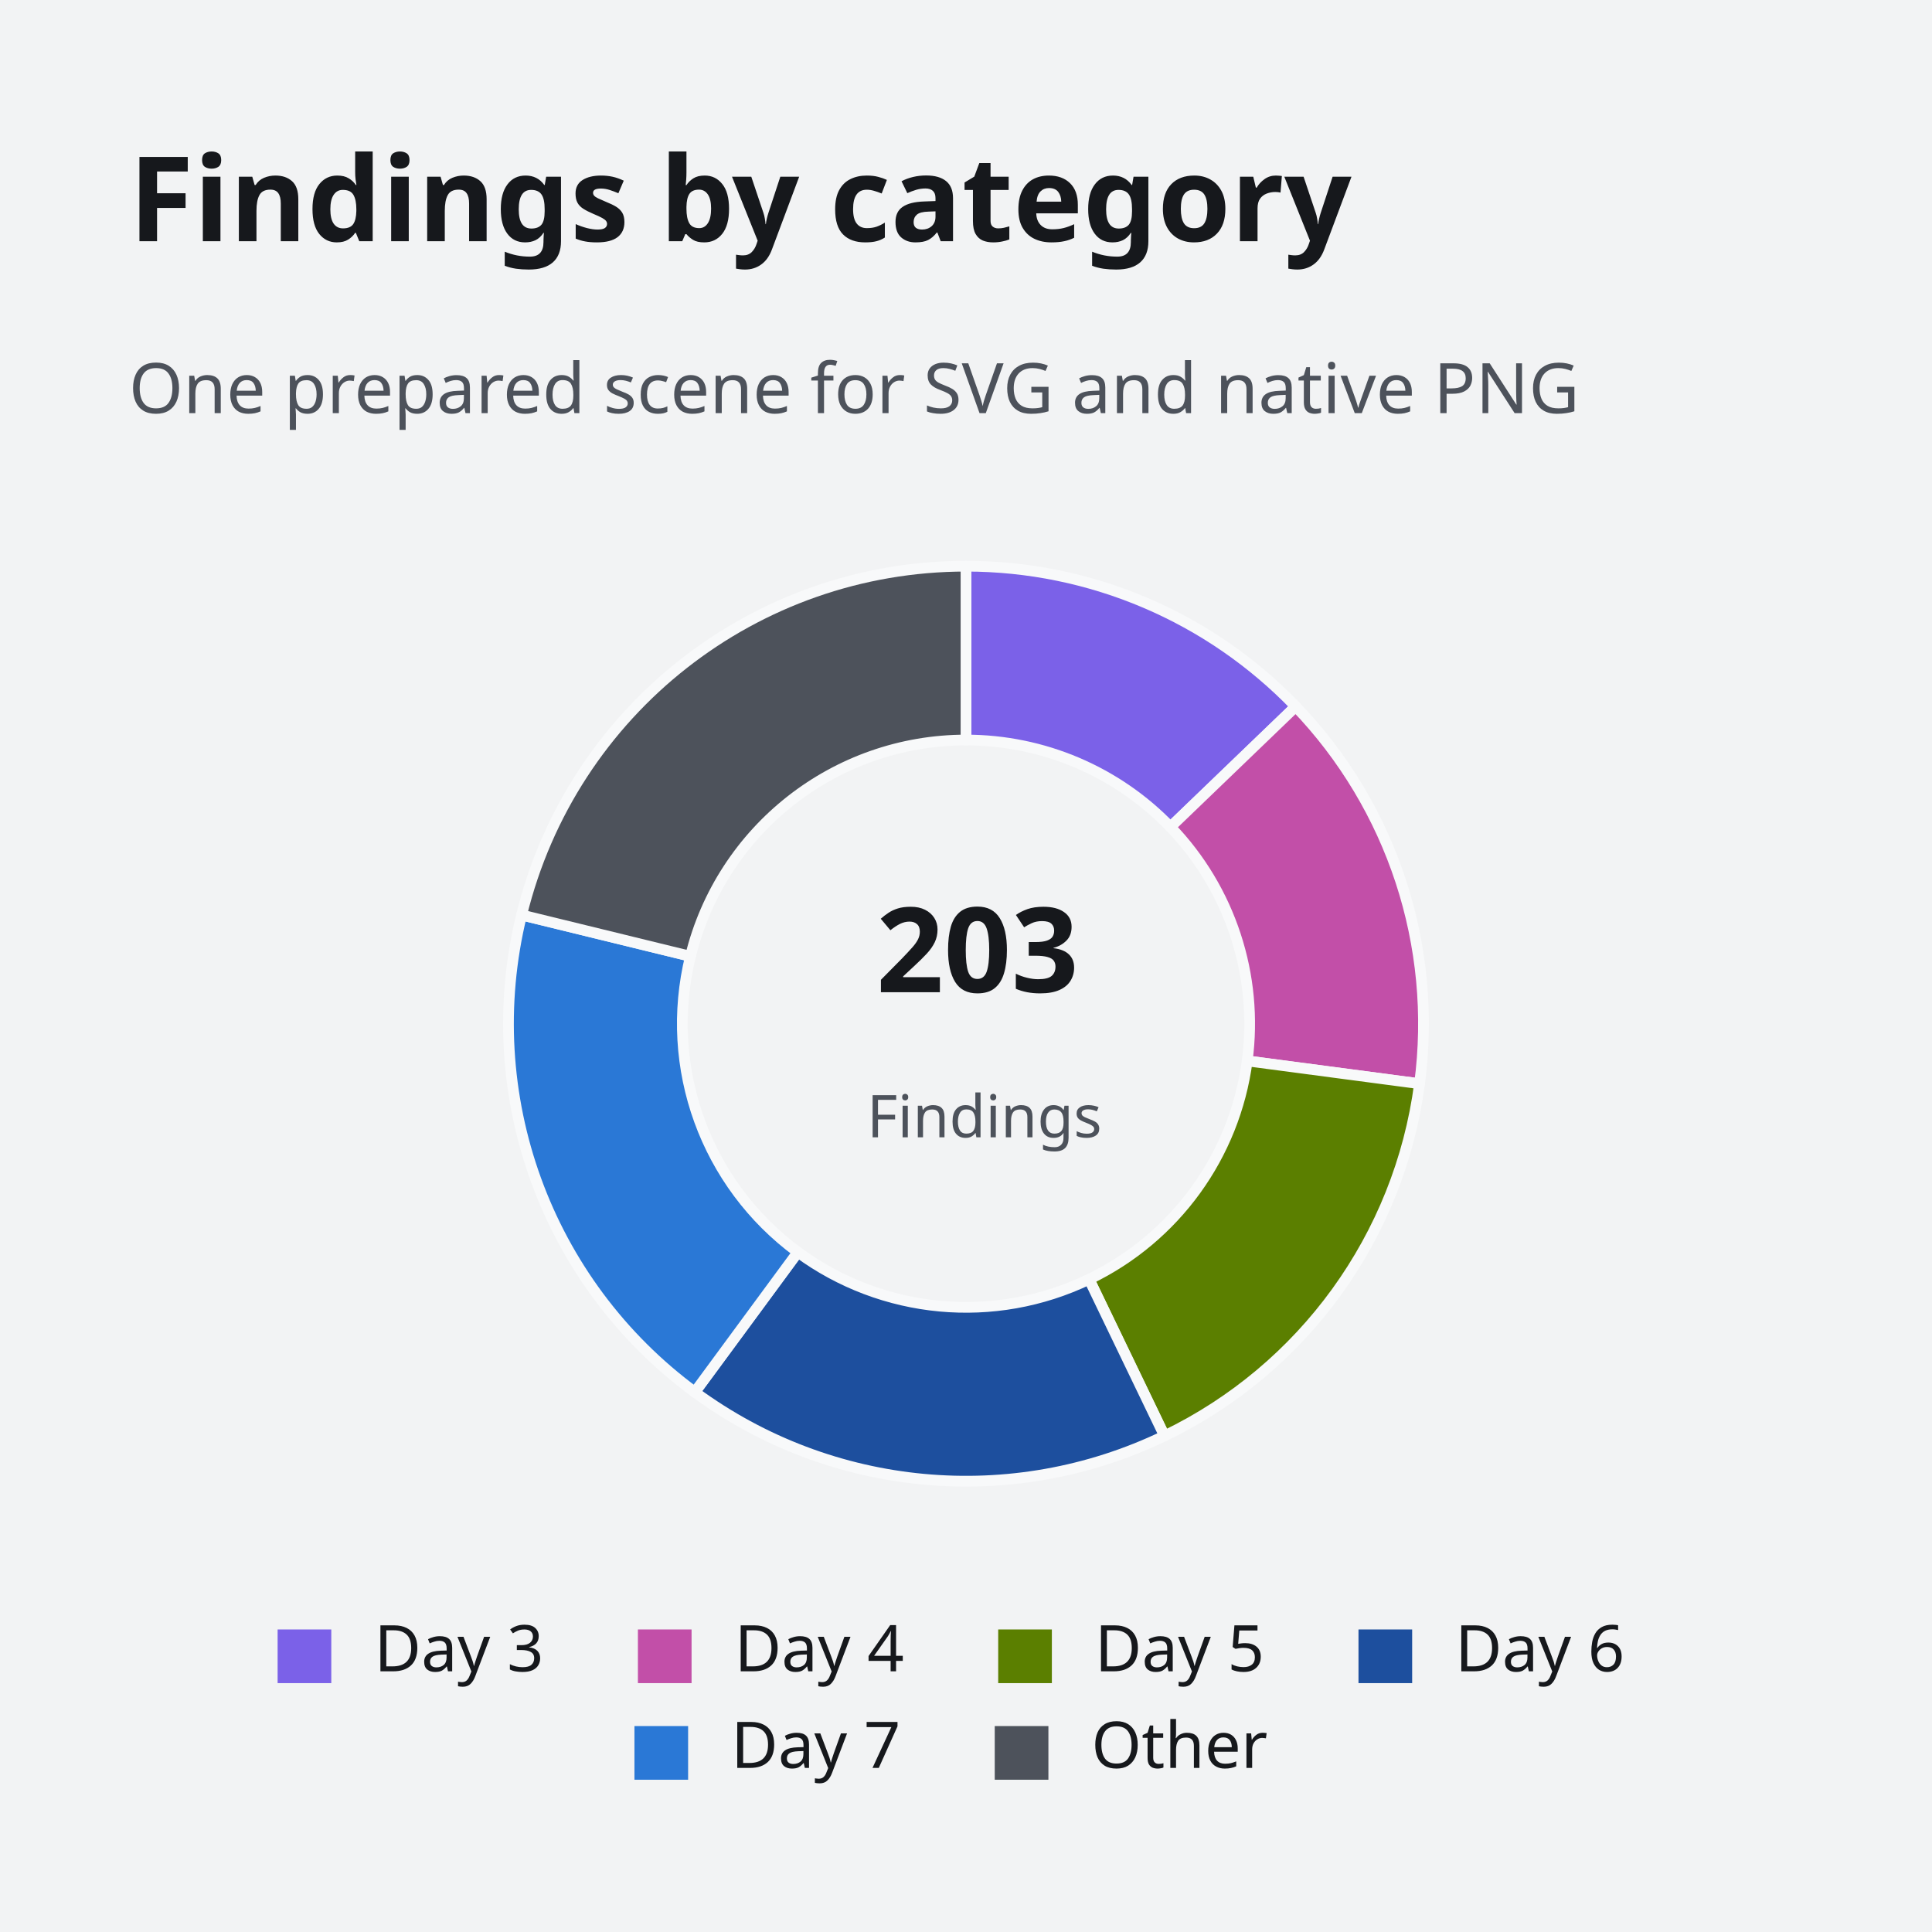
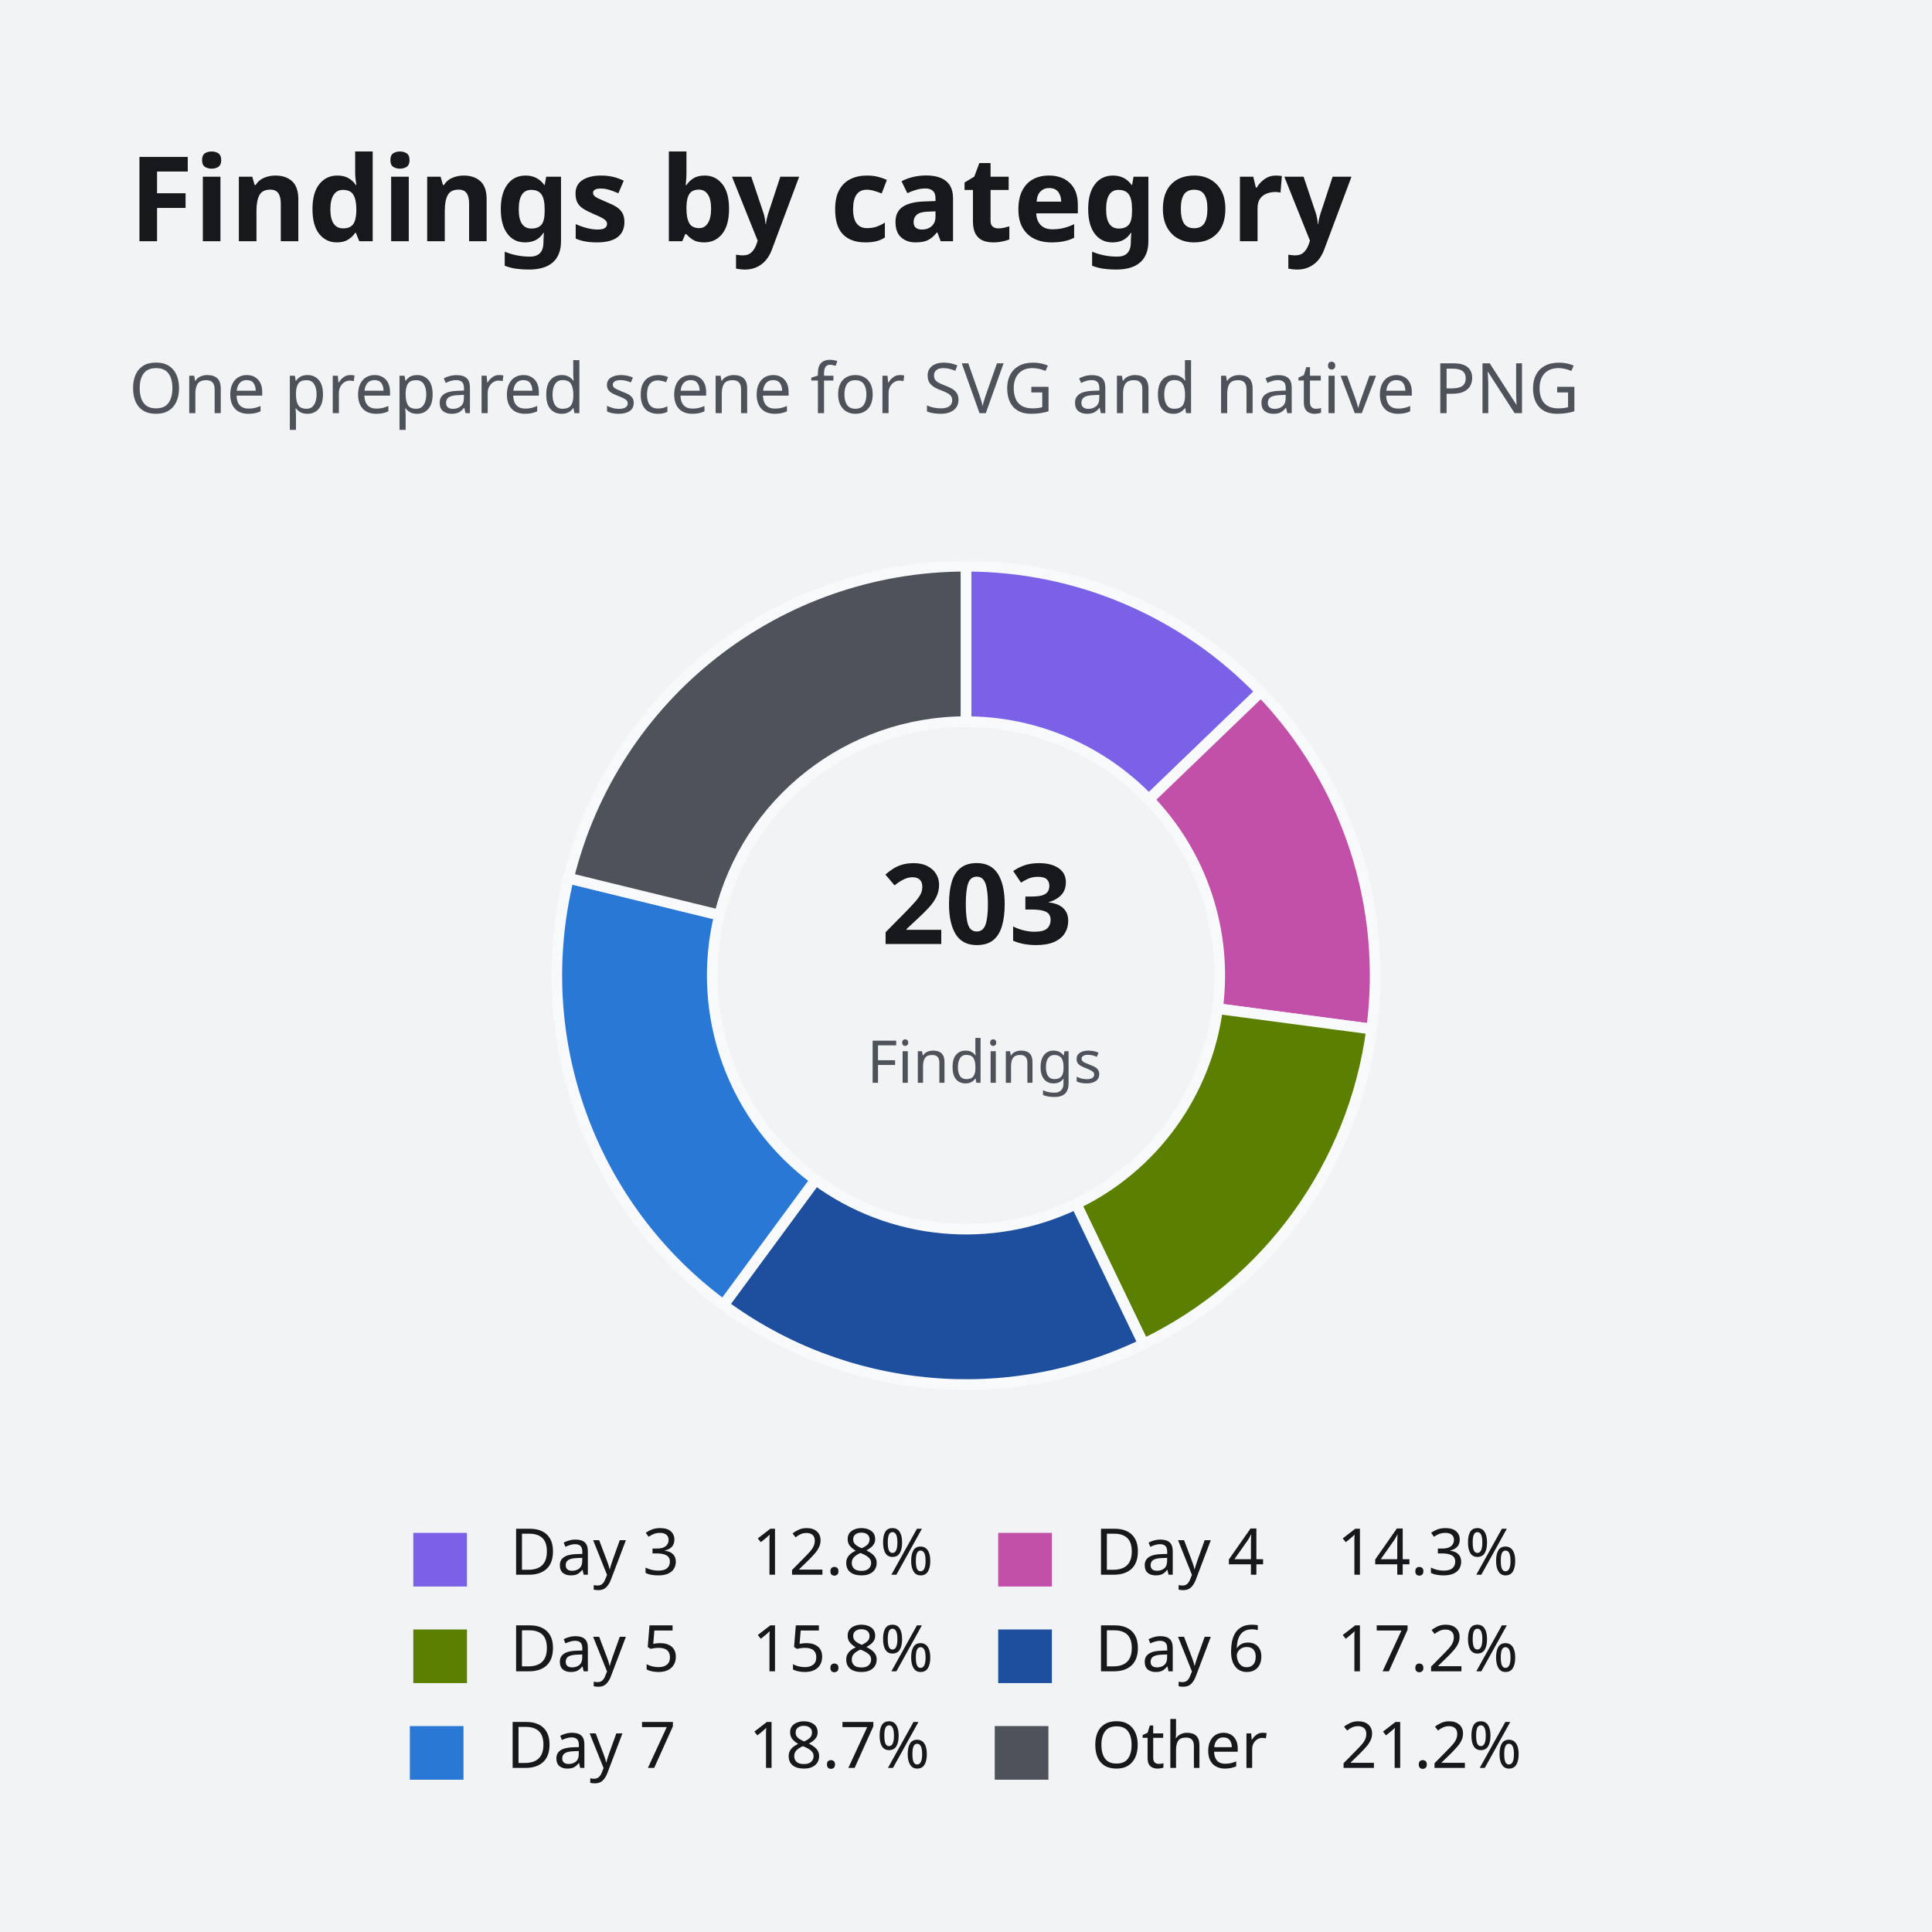
- <svg xmlns="http://www.w3.org/2000/svg" width="360" height="360" viewBox="0 0 360 360" role="img" aria-label="Findings by category" aria-describedby="donut-compact-light-description">
+ <svg xmlns="http://www.w3.org/2000/svg" width="360" height="360" viewBox="0 0 360 360" stroke-linecap="round" stroke-linejoin="round" role="img" aria-label="Findings by category" aria-labelledby="donut-compact-light-title" aria-describedby="donut-compact-light-description">
  <defs>
-     <clipPath id="donut-compact-light-clip-1">
+     <clipPath id="donut-compact-light-clip-1" clipPathUnits="userSpaceOnUse">
      <rect x="24" y="24" width="312" height="312" />
    </clipPath>
-     <clipPath id="donut-compact-light-clip-5">
-       <rect x="24" y="300" width="312" height="36" />
+     <clipPath id="donut-compact-light-clip-5" clipPathUnits="userSpaceOnUse">
+       <rect x="24" y="282" width="312" height="54" />
    </clipPath>
-     <clipPath id="donut-compact-light-clip-19">
-       <rect x="24" y="93.5" width="312" height="194.5" />
+     <clipPath id="donut-compact-light-clip-7" clipPathUnits="userSpaceOnUse">
+       <rect x="77.012" y="285.626" width="10" height="10" />
+     </clipPath>
+     <clipPath id="donut-compact-light-clip-14" clipPathUnits="userSpaceOnUse">
+       <rect x="186" y="285.626" width="10" height="10" />
+     </clipPath>
+     <clipPath id="donut-compact-light-clip-21" clipPathUnits="userSpaceOnUse">
+       <rect x="77.012" y="303.626" width="10" height="10" />
+     </clipPath>
+     <clipPath id="donut-compact-light-clip-28" clipPathUnits="userSpaceOnUse">
+       <rect x="186" y="303.626" width="10" height="10" />
+     </clipPath>
+     <clipPath id="donut-compact-light-clip-35" clipPathUnits="userSpaceOnUse">
+       <rect x="76.367" y="321.626" width="10" height="10" />
+     </clipPath>
+     <clipPath id="donut-compact-light-clip-42" clipPathUnits="userSpaceOnUse">
+       <rect x="185.355" y="321.626" width="10" height="10" />
+     </clipPath>
+     <clipPath id="donut-compact-light-clip-49" clipPathUnits="userSpaceOnUse">
+       <rect x="24" y="93.5" width="312" height="176.5" />
    </clipPath>
  </defs>
-   <rect x="0" y="0" width="360" height="360" rx="0" data-cfx-role="background" fill="#F2F3F4" fill-rule="evenodd" stroke="none" stroke-width="1" stroke-linecap="round" stroke-linejoin="round" />
+   <rect x="0" y="0" width="360" height="360" rx="0" data-cfx-role="background" fill="#F2F3F4" stroke="none" stroke-width="1" />
  <g clip-path="url(#donut-compact-light-clip-1)">
    <g data-cfx-role="frame-heading">
-       <text x="24" y="44.947" font-family="CFX Proof Carlito" font-size="22" font-weight="600" font-style="normal" fill="#16181C" xml:space="preserve" style="white-space:pre">Findings by category</text>
+       <text x="24" y="44.947" font-family="CFX Proof Carlito" font-size="22" font-weight="600" font-style="normal" fill="#16181C" xml:space="preserve" style="white-space:pre;font-language-override:normal;font-palette:normal">Findings by category</text>
    </g>
    <g data-cfx-role="frame-heading">
-       <text x="24" y="76.978" font-family="CFX Proof Carlito" font-size="13" font-weight="400" font-style="normal" fill="#4D525B" xml:space="preserve" style="white-space:pre">One prepared scene for SVG and native PNG</text>
+       <text x="24" y="76.978" font-family="CFX Proof Carlito" font-size="13" font-weight="400" font-style="normal" fill="#4D525B" xml:space="preserve" style="white-space:pre;font-language-override:normal;font-palette:normal">One prepared scene for SVG and native PNG</text>
    </g>
  </g>
  <g clip-path="url(#donut-compact-light-clip-5)">
-     <rect x="51.73" y="303.626" width="10" height="10" rx="0" data-cfx-role="legend-swatch" fill="#7B61E8" fill-rule="evenodd" stroke="none" stroke-width="1" stroke-linecap="round" stroke-linejoin="round" />
-     <g data-cfx-role="legend-label">
-       <text x="69.73" y="311.426" font-family="CFX Proof Carlito" font-size="12" font-weight="400" font-style="normal" fill="#16181C" xml:space="preserve" style="white-space:pre">Day 3</text>
+     <g id="donut-compact-light-node-6" data-cfx-source-id="legend-series-0-point-2" data-cfx-role="legend-entry" aria-label="Day 3: 12.8%" data-cfx-series-key="Findings" data-cfx-state="None">
+       <g clip-path="url(#donut-compact-light-clip-7)">
+         <rect x="77.012" y="285.626" width="10" height="10" rx="0" data-cfx-role="legend-swatch" fill="#7B61E8" stroke="none" stroke-width="1" />
+       </g>
+       <g data-cfx-role="legend-label">
+         <text x="95.012" y="293.426" font-family="CFX Proof Carlito" font-size="12" font-weight="400" font-style="normal" fill="#16181C" xml:space="preserve" style="white-space:pre;font-language-override:normal;font-palette:normal">Day 3</text>
+       </g>
+       <g data-cfx-role="legend-value">
+         <text x="140.146" y="293.426" font-family="CFX Proof Carlito" font-size="12" font-weight="400" font-style="normal" fill="#16181C" xml:space="preserve" style="white-space:pre;font-language-override:normal;font-palette:normal">12.8%</text>
+       </g>
    </g>
-     <rect x="118.865" y="303.626" width="10" height="10" rx="0" data-cfx-role="legend-swatch" fill="#C24FA8" fill-rule="evenodd" stroke="none" stroke-width="1" stroke-linecap="round" stroke-linejoin="round" />
-     <g data-cfx-role="legend-label">
-       <text x="136.865" y="311.426" font-family="CFX Proof Carlito" font-size="12" font-weight="400" font-style="normal" fill="#16181C" xml:space="preserve" style="white-space:pre">Day 4</text>
+     <g id="donut-compact-light-node-13" data-cfx-source-id="legend-series-0-point-3" data-cfx-role="legend-entry" aria-label="Day 4: 14.3%" data-cfx-series-key="Findings" data-cfx-state="None">
+       <g clip-path="url(#donut-compact-light-clip-14)">
+         <rect x="186" y="285.626" width="10" height="10" rx="0" data-cfx-role="legend-swatch" fill="#C24FA8" stroke="none" stroke-width="1" />
+       </g>
+       <g data-cfx-role="legend-label">
+         <text x="204" y="293.426" font-family="CFX Proof Carlito" font-size="12" font-weight="400" font-style="normal" fill="#16181C" xml:space="preserve" style="white-space:pre;font-language-override:normal;font-palette:normal">Day 4</text>
+       </g>
+       <g data-cfx-role="legend-value">
+         <text x="249.135" y="293.426" font-family="CFX Proof Carlito" font-size="12" font-weight="400" font-style="normal" fill="#16181C" xml:space="preserve" style="white-space:pre;font-language-override:normal;font-palette:normal">14.3%</text>
+       </g>
    </g>
-     <rect x="186" y="303.626" width="10" height="10" rx="0" data-cfx-role="legend-swatch" fill="#5B7F00" fill-rule="evenodd" stroke="none" stroke-width="1" stroke-linecap="round" stroke-linejoin="round" />
-     <g data-cfx-role="legend-label">
-       <text x="204" y="311.426" font-family="CFX Proof Carlito" font-size="12" font-weight="400" font-style="normal" fill="#16181C" xml:space="preserve" style="white-space:pre">Day 5</text>
+     <g id="donut-compact-light-node-20" data-cfx-source-id="legend-series-0-point-4" data-cfx-role="legend-entry" aria-label="Day 5: 15.8%" data-cfx-series-key="Findings" data-cfx-state="None">
+       <g clip-path="url(#donut-compact-light-clip-21)">
+         <rect x="77.012" y="303.626" width="10" height="10" rx="0" data-cfx-role="legend-swatch" fill="#5B7F00" stroke="none" stroke-width="1" />
+       </g>
+       <g data-cfx-role="legend-label">
+         <text x="95.012" y="311.426" font-family="CFX Proof Carlito" font-size="12" font-weight="400" font-style="normal" fill="#16181C" xml:space="preserve" style="white-space:pre;font-language-override:normal;font-palette:normal">Day 5</text>
+       </g>
+       <g data-cfx-role="legend-value">
+         <text x="140.146" y="311.426" font-family="CFX Proof Carlito" font-size="12" font-weight="400" font-style="normal" fill="#16181C" xml:space="preserve" style="white-space:pre;font-language-override:normal;font-palette:normal">15.8%</text>
+       </g>
    </g>
-     <rect x="253.135" y="303.626" width="10" height="10" rx="0" data-cfx-role="legend-swatch" fill="#1D4F9E" fill-rule="evenodd" stroke="none" stroke-width="1" stroke-linecap="round" stroke-linejoin="round" />
-     <g data-cfx-role="legend-label">
-       <text x="271.135" y="311.426" font-family="CFX Proof Carlito" font-size="12" font-weight="400" font-style="normal" fill="#16181C" xml:space="preserve" style="white-space:pre">Day 6</text>
+     <g id="donut-compact-light-node-27" data-cfx-source-id="legend-series-0-point-5" data-cfx-role="legend-entry" aria-label="Day 6: 17.2%" data-cfx-series-key="Findings" data-cfx-state="None">
+       <g clip-path="url(#donut-compact-light-clip-28)">
+         <rect x="186" y="303.626" width="10" height="10" rx="0" data-cfx-role="legend-swatch" fill="#1D4F9E" stroke="none" stroke-width="1" />
+       </g>
+       <g data-cfx-role="legend-label">
+         <text x="204" y="311.426" font-family="CFX Proof Carlito" font-size="12" font-weight="400" font-style="normal" fill="#16181C" xml:space="preserve" style="white-space:pre;font-language-override:normal;font-palette:normal">Day 6</text>
+       </g>
+       <g data-cfx-role="legend-value">
+         <text x="249.135" y="311.426" font-family="CFX Proof Carlito" font-size="12" font-weight="400" font-style="normal" fill="#16181C" xml:space="preserve" style="white-space:pre;font-language-override:normal;font-palette:normal">17.2%</text>
+       </g>
    </g>
-     <rect x="118.221" y="321.626" width="10" height="10" rx="0" data-cfx-role="legend-swatch" fill="#2A78D6" fill-rule="evenodd" stroke="none" stroke-width="1" stroke-linecap="round" stroke-linejoin="round" />
-     <g data-cfx-role="legend-label">
-       <text x="136.221" y="329.426" font-family="CFX Proof Carlito" font-size="12" font-weight="400" font-style="normal" fill="#16181C" xml:space="preserve" style="white-space:pre">Day 7</text>
+     <g id="donut-compact-light-node-34" data-cfx-source-id="legend-series-0-point-6" data-cfx-role="legend-entry" aria-label="Day 7: 18.7%" data-cfx-series-key="Findings" data-cfx-state="None">
+       <g clip-path="url(#donut-compact-light-clip-35)">
+         <rect x="76.367" y="321.626" width="10" height="10" rx="0" data-cfx-role="legend-swatch" fill="#2A78D6" stroke="none" stroke-width="1" />
+       </g>
+       <g data-cfx-role="legend-label">
+         <text x="94.367" y="329.426" font-family="CFX Proof Carlito" font-size="12" font-weight="400" font-style="normal" fill="#16181C" xml:space="preserve" style="white-space:pre;font-language-override:normal;font-palette:normal">Day 7</text>
+       </g>
+       <g data-cfx-role="legend-value">
+         <text x="139.502" y="329.426" font-family="CFX Proof Carlito" font-size="12" font-weight="400" font-style="normal" fill="#16181C" xml:space="preserve" style="white-space:pre;font-language-override:normal;font-palette:normal">18.7%</text>
+       </g>
    </g>
-     <rect x="185.355" y="321.626" width="10" height="10" rx="0" data-cfx-role="legend-swatch" fill="#4D525B" fill-rule="evenodd" stroke="none" stroke-width="1" stroke-linecap="round" stroke-linejoin="round" />
-     <g data-cfx-role="legend-label">
-       <text x="203.355" y="329.426" font-family="CFX Proof Carlito" font-size="12" font-weight="400" font-style="normal" fill="#16181C" xml:space="preserve" style="white-space:pre">Other</text>
+     <g id="donut-compact-light-node-41" data-cfx-source-id="legend-series-0-point-other" data-cfx-role="legend-entry" aria-label="Other: 21.2%" data-cfx-series-key="Findings" data-cfx-state="None">
+       <g clip-path="url(#donut-compact-light-clip-42)">
+         <rect x="185.355" y="321.626" width="10" height="10" rx="0" data-cfx-role="legend-swatch" fill="#4D525B" stroke="none" stroke-width="1" />
+       </g>
+       <g data-cfx-role="legend-label">
+         <text x="203.355" y="329.426" font-family="CFX Proof Carlito" font-size="12" font-weight="400" font-style="normal" fill="#16181C" xml:space="preserve" style="white-space:pre;font-language-override:normal;font-palette:normal">Other</text>
+       </g>
+       <g data-cfx-role="legend-value">
+         <text x="249.779" y="329.426" font-family="CFX Proof Carlito" font-size="12" font-weight="400" font-style="normal" fill="#16181C" xml:space="preserve" style="white-space:pre;font-language-override:normal;font-palette:normal">21.2%</text>
+       </g>
    </g>
  </g>
-   <g clip-path="url(#donut-compact-light-clip-19)">
-     <g data-cfx-role="radial-point" data-cfx-label="Day 3" data-cfx-percent="0.12807881773399016" data-cfx-point="2" data-cfx-series="0" data-cfx-source-points="2" data-cfx-value="26">
-       <path d="M 180 105.5 A 85.25 85.25 0 0 1 241.436 131.646 L 218.09 154.106 A 52.855 52.855 0 0 0 180 137.895 Z" id="donut-compact-light-node-21" data-cfx-source-id="series-0-point-2" data-cfx-role="donut-slice" fill="#7B61E8" fill-rule="evenodd" stroke="#F8F9FA" stroke-width="2" stroke-linecap="round" stroke-linejoin="round" />
+   <g clip-path="url(#donut-compact-light-clip-49)">
+     <g data-cfx-role="radial-point" data-cfx-label="Day 3" data-cfx-pattern="None" data-cfx-percent="0.12807881773399016" data-cfx-pin-state-colors="false" data-cfx-point="2" data-cfx-series="0" data-cfx-source-patterns="None" data-cfx-source-points="2" data-cfx-value="26">
+       <path d="M 180 105.5 A 76.25 76.25 0 0 1 234.95 128.886 L 214.069 148.974 A 47.275 47.275 0 0 0 180 134.475 Z" id="donut-compact-light-node-51" data-cfx-source-id="series-0-point-2" data-cfx-role="donut-slice" fill="#7B61E8" stroke="#F8F9FA" stroke-width="2" fill-rule="evenodd" />
    </g>
-     <g data-cfx-role="radial-point" data-cfx-label="Day 4" data-cfx-percent="0.14285714285714285" data-cfx-point="3" data-cfx-series="0" data-cfx-source-points="3" data-cfx-value="29">
-       <path d="M 241.436 131.646 A 85.25 85.25 0 0 1 264.513 201.932 L 232.398 197.683 A 52.855 52.855 0 0 0 218.09 154.106 Z" id="donut-compact-light-node-24" data-cfx-source-id="series-0-point-3" data-cfx-role="donut-slice" fill="#C24FA8" fill-rule="evenodd" stroke="#F8F9FA" stroke-width="2" stroke-linecap="round" stroke-linejoin="round" />
+     <g data-cfx-role="radial-point" data-cfx-label="Day 4" data-cfx-pattern="None" data-cfx-percent="0.14285714285714285" data-cfx-pin-state-colors="false" data-cfx-point="3" data-cfx-series="0" data-cfx-source-patterns="None" data-cfx-source-points="3" data-cfx-value="29">
+       <path d="M 234.95 128.886 A 76.25 76.25 0 0 1 255.591 191.751 L 226.867 187.951 A 47.275 47.275 0 0 0 214.069 148.974 Z" id="donut-compact-light-node-54" data-cfx-source-id="series-0-point-3" data-cfx-role="donut-slice" fill="#C24FA8" stroke="#F8F9FA" stroke-width="2" fill-rule="evenodd" />
    </g>
-     <g data-cfx-role="radial-point" data-cfx-label="Day 5" data-cfx-percent="0.15763546798029557" data-cfx-point="4" data-cfx-series="0" data-cfx-source-points="4" data-cfx-value="32">
-       <path d="M 264.513 201.932 A 85.25 85.25 0 0 1 216.989 267.558 L 202.933 238.371 A 52.855 52.855 0 0 0 232.398 197.683 Z" id="donut-compact-light-node-27" data-cfx-source-id="series-0-point-4" data-cfx-role="donut-slice" fill="#5B7F00" fill-rule="evenodd" stroke="#F8F9FA" stroke-width="2" stroke-linecap="round" stroke-linejoin="round" />
+     <g data-cfx-role="radial-point" data-cfx-label="Day 5" data-cfx-pattern="None" data-cfx-percent="0.15763546798029557" data-cfx-pin-state-colors="false" data-cfx-point="4" data-cfx-series="0" data-cfx-source-patterns="None" data-cfx-source-points="4" data-cfx-value="32">
+       <path d="M 255.591 191.751 A 76.25 76.25 0 0 1 213.084 250.449 L 200.512 224.343 A 47.275 47.275 0 0 0 226.867 187.951 Z" id="donut-compact-light-node-57" data-cfx-source-id="series-0-point-4" data-cfx-role="donut-slice" fill="#5B7F00" stroke="#F8F9FA" stroke-width="2" fill-rule="evenodd" />
    </g>
-     <g data-cfx-role="radial-point" data-cfx-label="Day 6" data-cfx-percent="0.17241379310344829" data-cfx-point="5" data-cfx-series="0" data-cfx-source-points="5" data-cfx-value="35">
-       <path d="M 216.989 267.558 A 85.25 85.25 0 0 1 129.465 259.407 L 148.669 233.317 A 52.855 52.855 0 0 0 202.933 238.371 Z" id="donut-compact-light-node-30" data-cfx-source-id="series-0-point-5" data-cfx-role="donut-slice" fill="#1D4F9E" fill-rule="evenodd" stroke="#F8F9FA" stroke-width="2" stroke-linecap="round" stroke-linejoin="round" />
+     <g data-cfx-role="radial-point" data-cfx-label="Day 6" data-cfx-pattern="None" data-cfx-percent="0.17241379310344829" data-cfx-pin-state-colors="false" data-cfx-point="5" data-cfx-series="0" data-cfx-source-patterns="None" data-cfx-source-points="5" data-cfx-value="35">
+       <path d="M 213.084 250.449 A 76.25 76.25 0 0 1 134.8 243.159 L 151.976 219.824 A 47.275 47.275 0 0 0 200.512 224.343 Z" id="donut-compact-light-node-60" data-cfx-source-id="series-0-point-5" data-cfx-role="donut-slice" fill="#1D4F9E" stroke="#F8F9FA" stroke-width="2" fill-rule="evenodd" />
    </g>
-     <g data-cfx-role="radial-point" data-cfx-label="Day 7" data-cfx-percent="0.18719211822660098" data-cfx-point="6" data-cfx-series="0" data-cfx-source-points="6" data-cfx-value="38">
-       <path d="M 129.465 259.407 A 85.25 85.25 0 0 1 97.191 170.496 L 128.658 178.193 A 52.855 52.855 0 0 0 148.669 233.317 Z" id="donut-compact-light-node-33" data-cfx-source-id="series-0-point-6" data-cfx-role="donut-slice" fill="#2A78D6" fill-rule="evenodd" stroke="#F8F9FA" stroke-width="2" stroke-linecap="round" stroke-linejoin="round" />
+     <g data-cfx-role="radial-point" data-cfx-label="Day 7" data-cfx-pattern="None" data-cfx-percent="0.18719211822660098" data-cfx-pin-state-colors="false" data-cfx-point="6" data-cfx-series="0" data-cfx-source-patterns="None" data-cfx-source-points="6" data-cfx-value="38">
+       <path d="M 134.8 243.159 A 76.25 76.25 0 0 1 105.933 163.634 L 134.079 170.518 A 47.275 47.275 0 0 0 151.976 219.824 Z" id="donut-compact-light-node-63" data-cfx-source-id="series-0-point-6" data-cfx-role="donut-slice" fill="#2A78D6" stroke="#F8F9FA" stroke-width="2" fill-rule="evenodd" />
    </g>
-     <g data-cfx-role="radial-point" data-cfx-label="Other" data-cfx-percent="0.21182266009852216" data-cfx-point="-1" data-cfx-series="0" data-cfx-source-points="0,1" data-cfx-value="43">
-       <path d="M 97.191 170.496 A 85.25 85.25 0 0 1 180 105.5 L 180 137.895 A 52.855 52.855 0 0 0 128.658 178.193 Z" id="donut-compact-light-node-36" data-cfx-source-id="series-0-point-other" data-cfx-role="donut-slice" fill="#4D525B" fill-rule="evenodd" stroke="#F8F9FA" stroke-width="2" stroke-linecap="round" stroke-linejoin="round" />
+     <g data-cfx-role="radial-point" data-cfx-label="Other" data-cfx-pattern="None" data-cfx-percent="0.21182266009852216" data-cfx-pin-state-colors="false" data-cfx-point="-1" data-cfx-series="0" data-cfx-source-patterns="None,None" data-cfx-source-points="0,1" data-cfx-value="43">
+       <path d="M 105.933 163.634 A 76.25 76.25 0 0 1 180 105.5 L 180 134.475 A 47.275 47.275 0 0 0 134.079 170.518 Z" id="donut-compact-light-node-66" data-cfx-source-id="series-0-point-other" data-cfx-role="donut-slice" fill="#4D525B" stroke="#F8F9FA" stroke-width="2" fill-rule="evenodd" />
    </g>
-     <g id="donut-compact-light-node-38" data-cfx-source-id="series-0-center" data-cfx-role="donut-center" aria-label="203&#10;Findings" data-cfx-center-caption="Findings" data-cfx-center-value="203">
+     <g id="donut-compact-light-node-68" data-cfx-source-id="series-0-center" data-cfx-role="donut-center" aria-label="203&#10;Findings" data-cfx-center-caption="Findings" data-cfx-center-value="203">
      <g data-cfx-role="donut-total-label">
-         <text x="163.274" y="184.885" font-family="CFX Proof Carlito" font-size="22" font-weight="700" font-style="normal" fill="#16181C" xml:space="preserve" style="white-space:pre">203</text>
+         <text x="164.186" y="175.9" font-family="CFX Proof Carlito" font-size="20.801" font-weight="700" font-style="normal" fill="#16181C" xml:space="preserve" style="white-space:pre;font-language-override:normal;font-palette:normal">203</text>
      </g>
      <g data-cfx-role="donut-title">
-         <text x="161.54" y="211.923" font-family="CFX Proof Carlito" font-size="11" font-weight="400" font-style="normal" fill="#4D525B" xml:space="preserve" style="white-space:pre">Findings</text>
+         <text x="161.54" y="201.766" font-family="CFX Proof Carlito" font-size="11" font-weight="400" font-style="normal" fill="#4D525B" xml:space="preserve" style="white-space:pre;font-language-override:normal;font-palette:normal">Findings</text>
      </g>
    </g>
  </g>
</svg>
